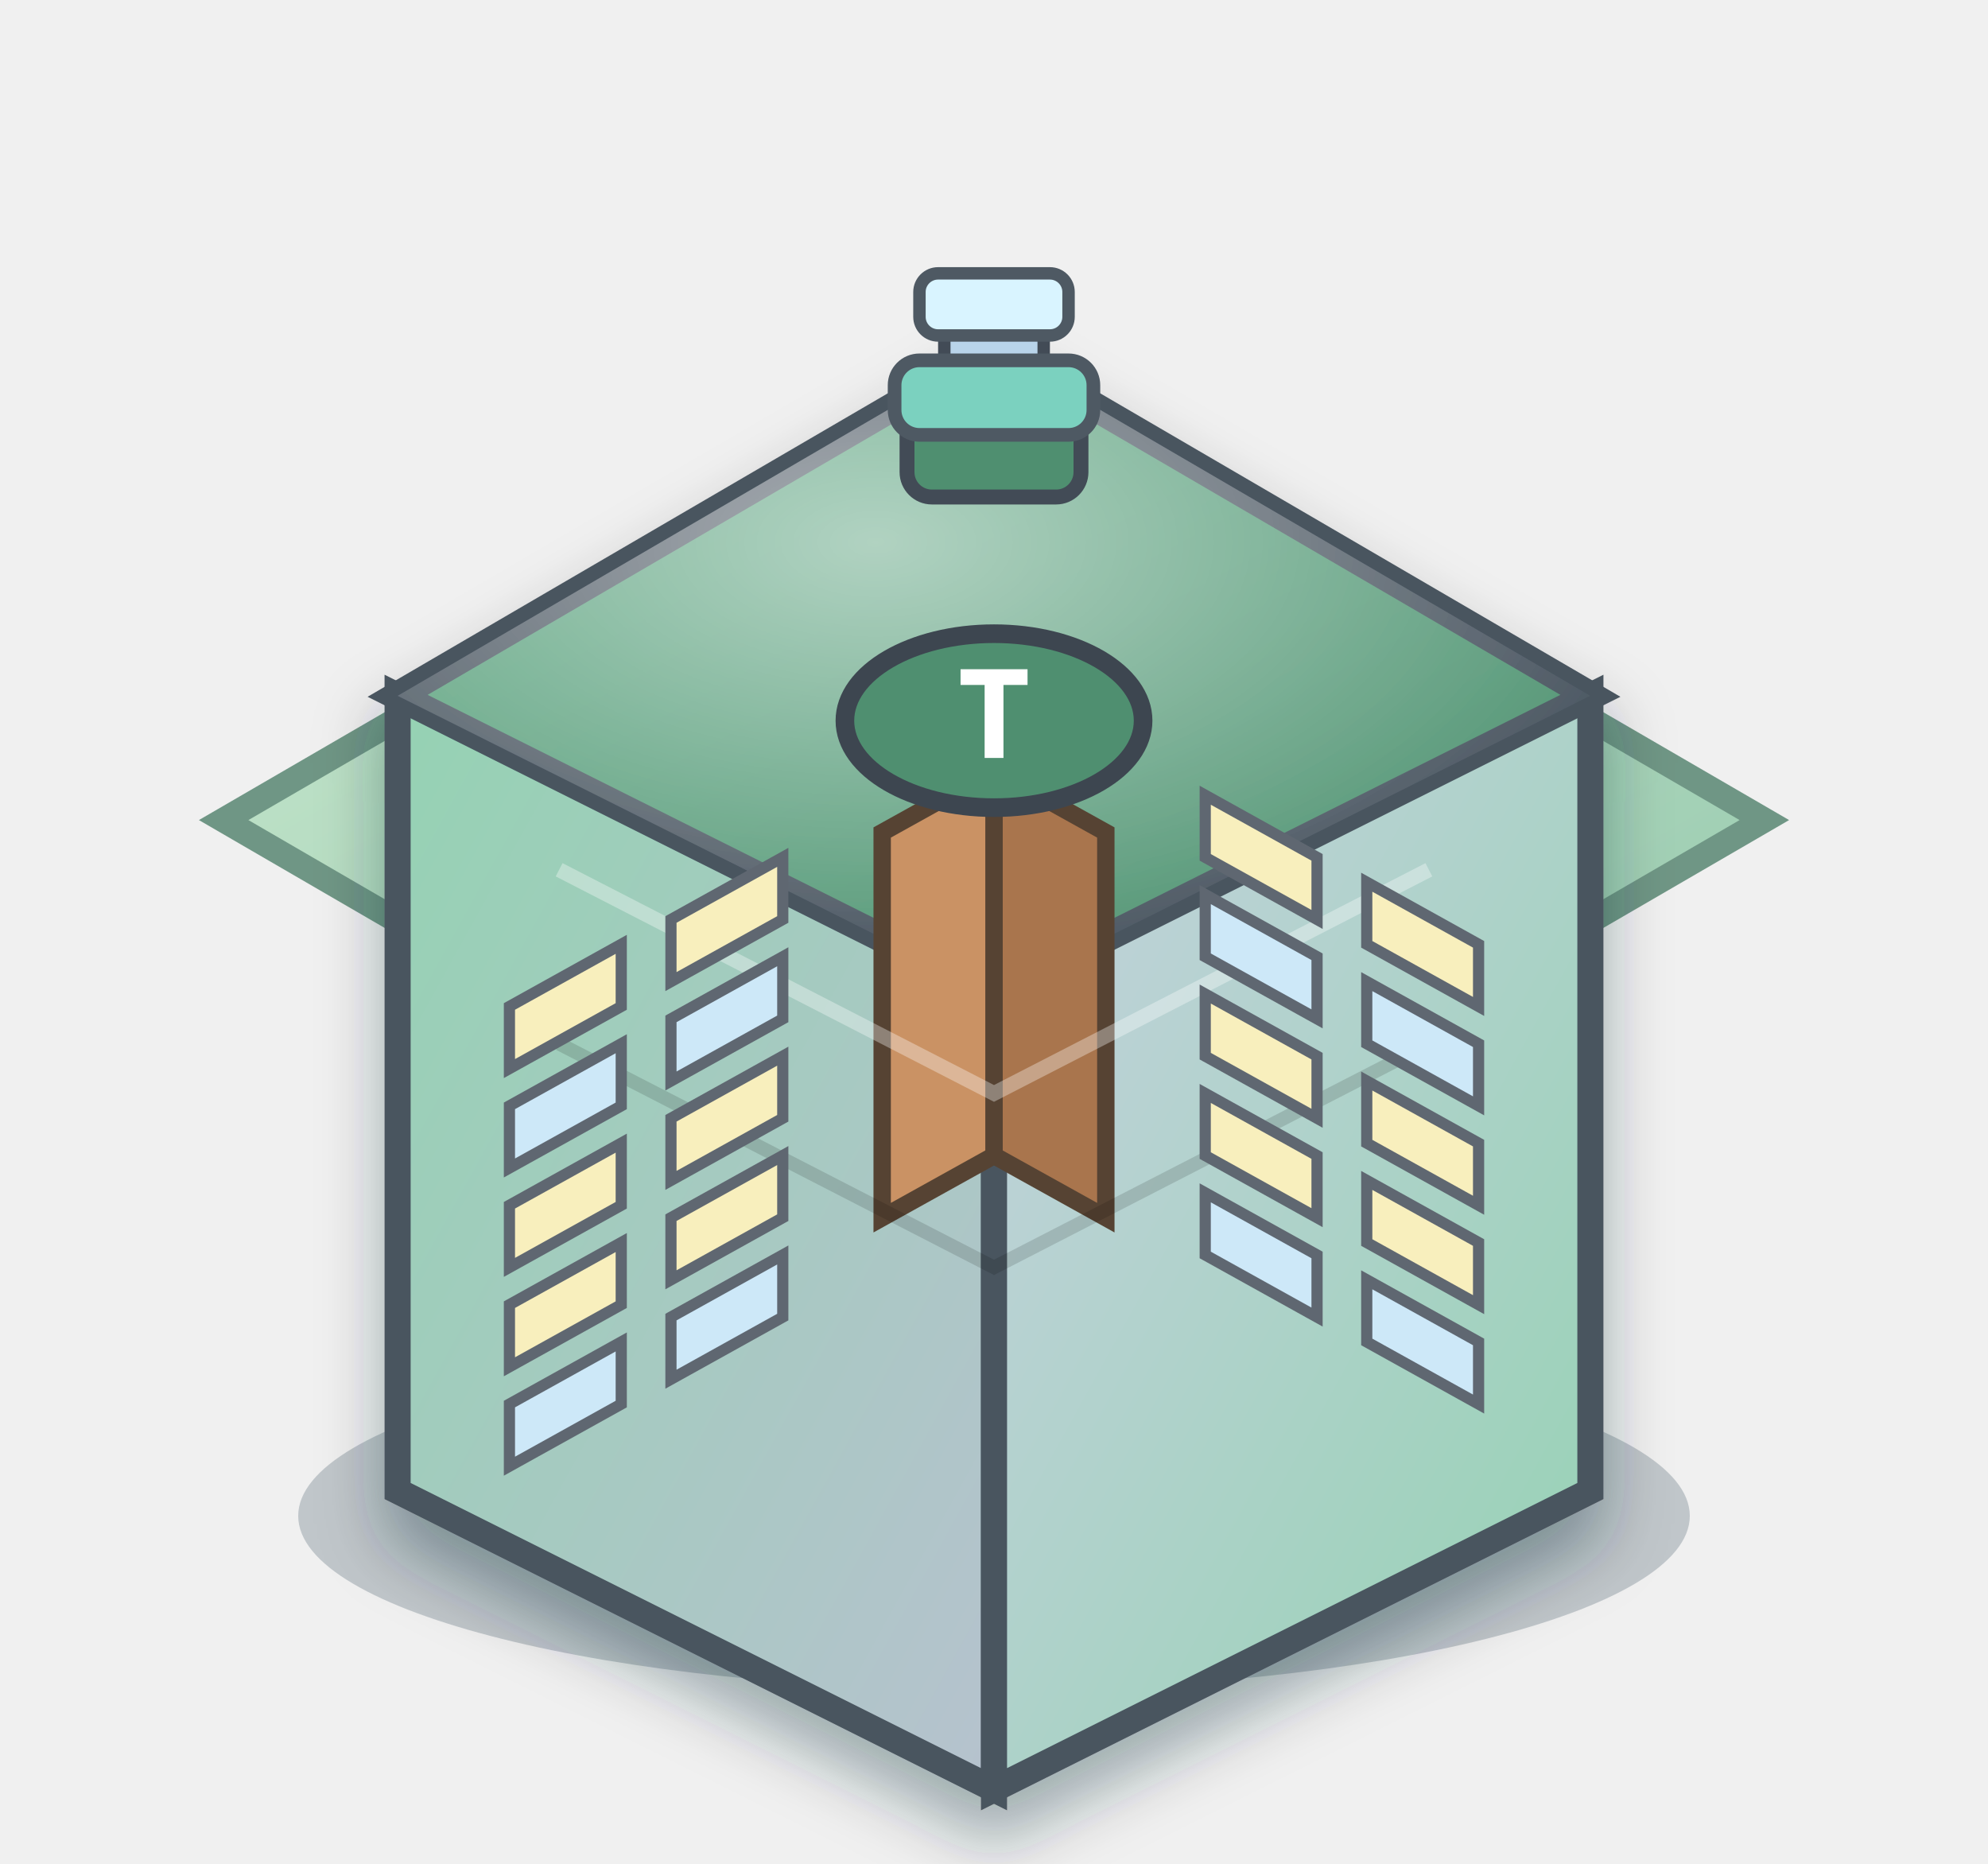
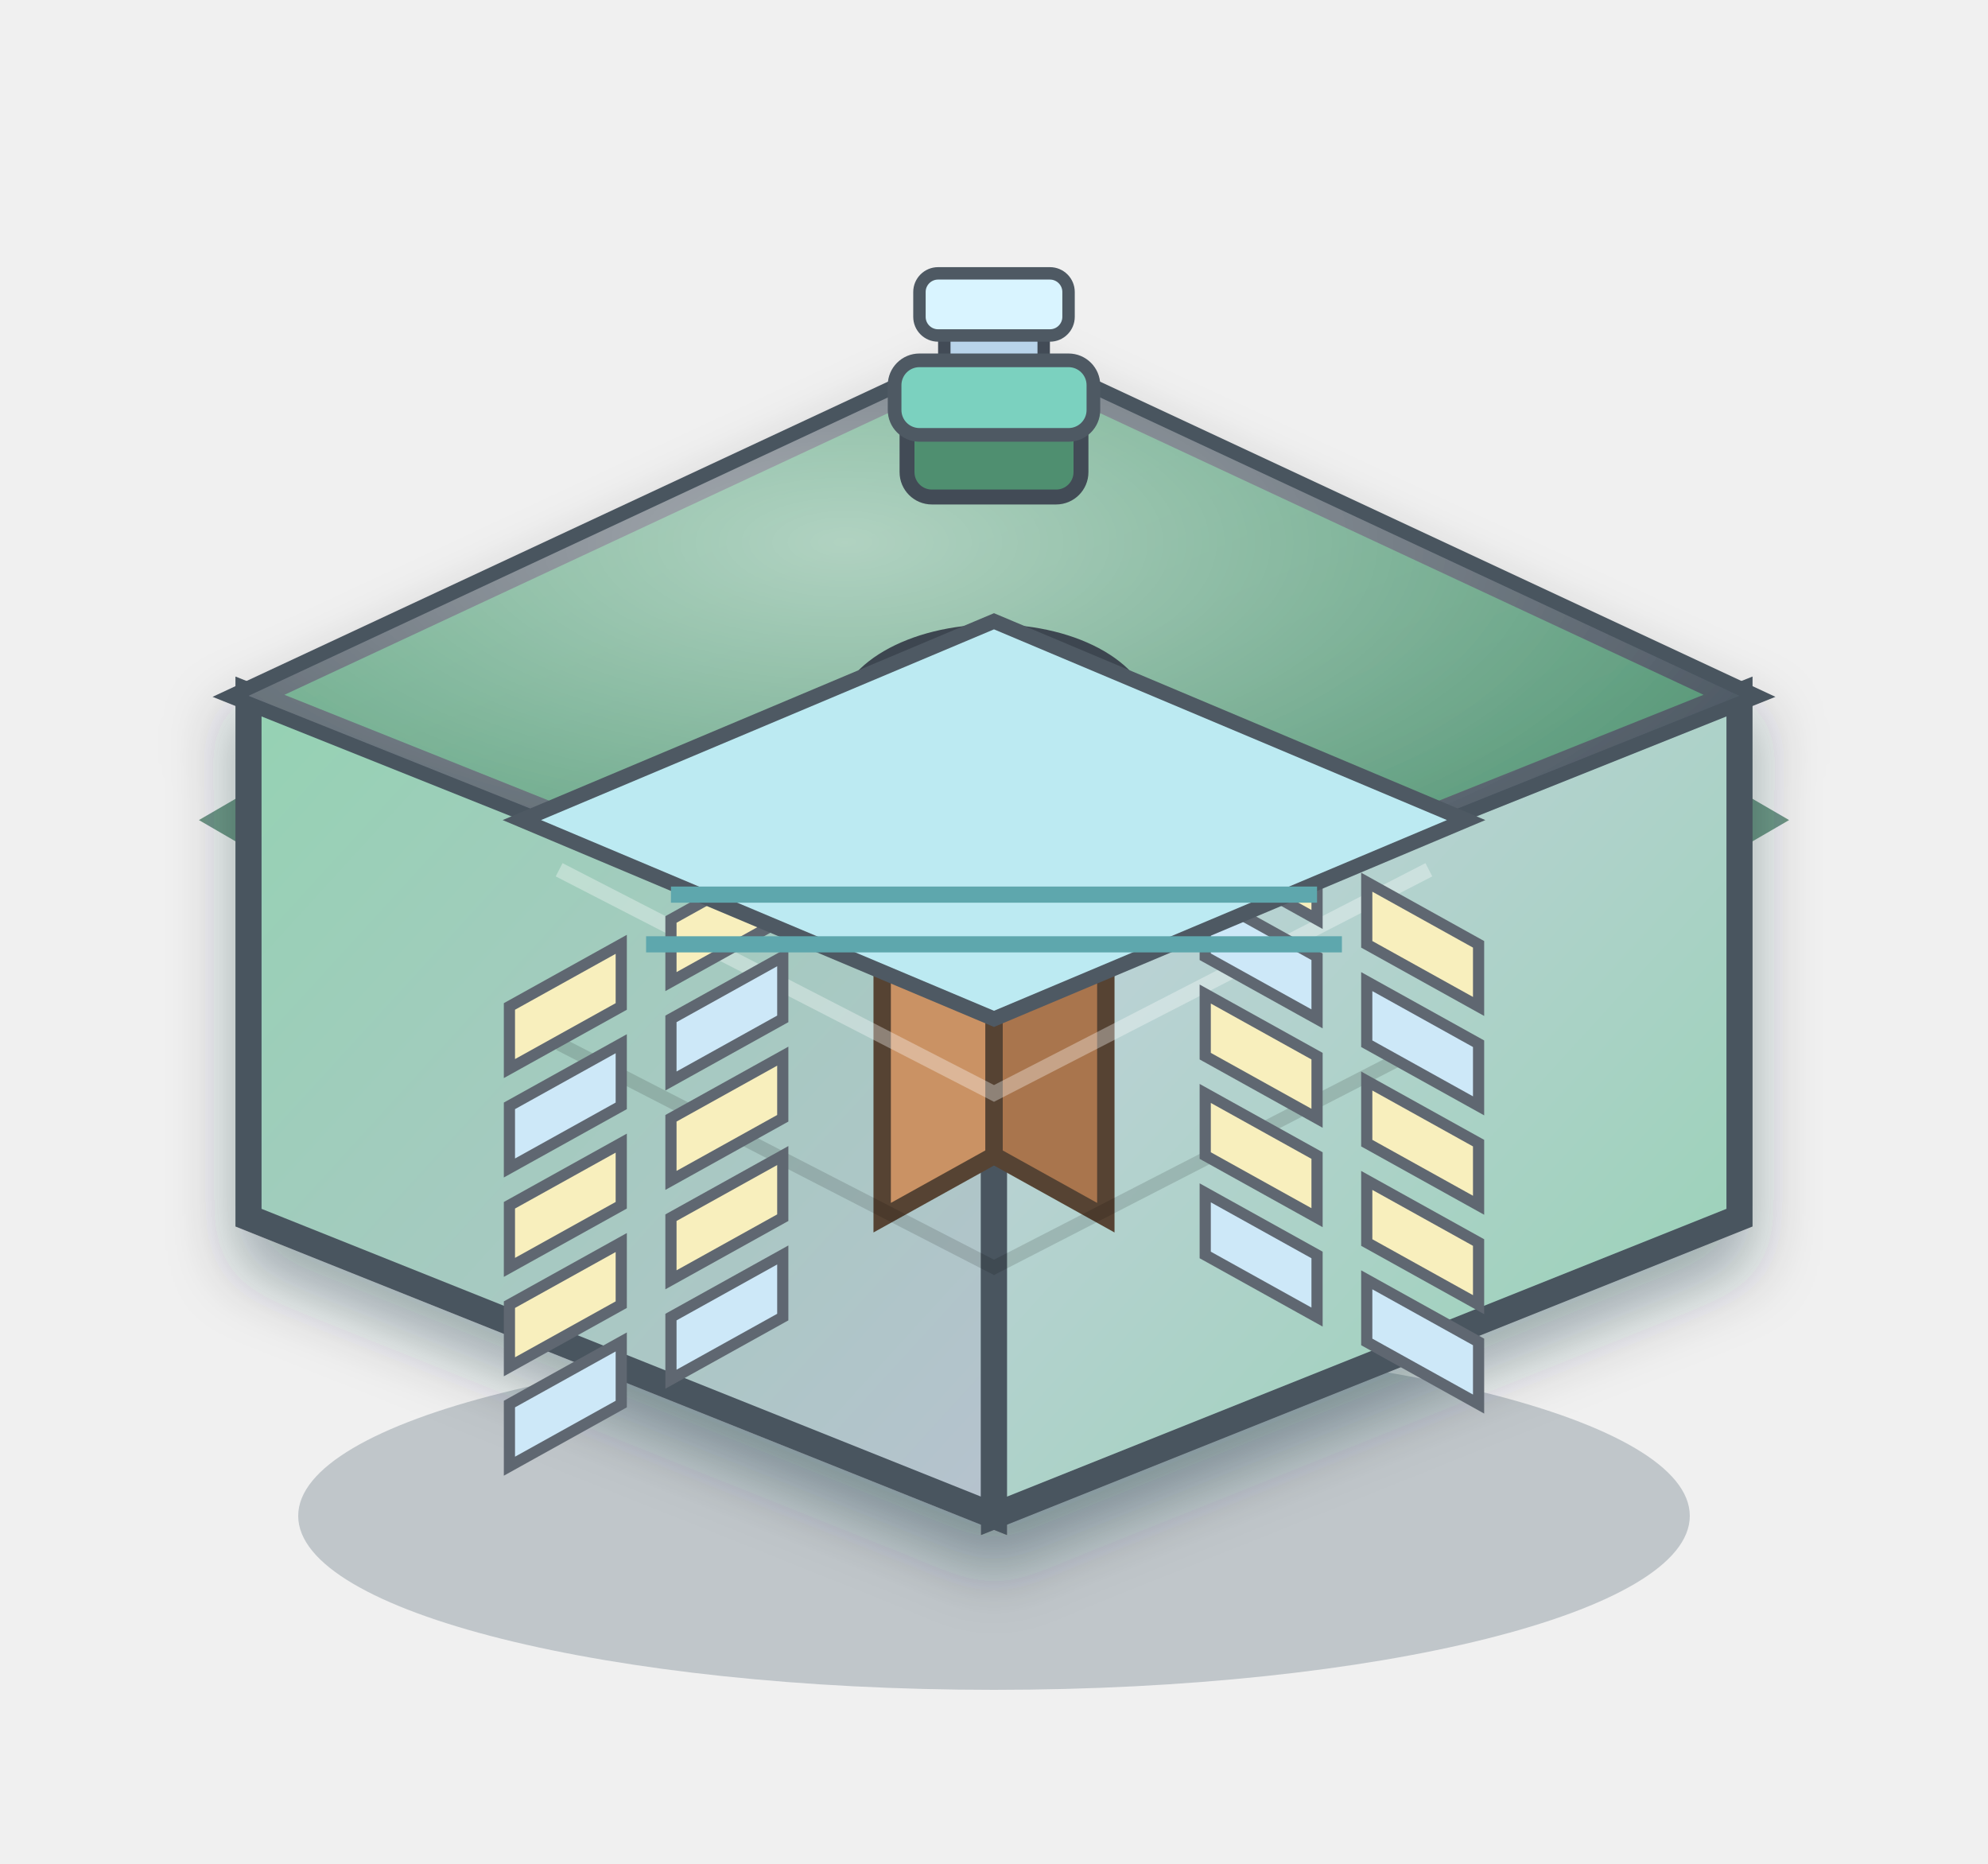
<svg xmlns="http://www.w3.org/2000/svg" width="160" height="150" viewBox="0 0 160 150" fill="none">
  <defs>
    <linearGradient id="ground" x1="0" y1="0" x2="1" y2="1">
      <stop offset="0%" stop-color="#c7e7cd" />
      <stop offset="100%" stop-color="#95c8ad" />
    </linearGradient>
    <linearGradient id="roofFace" x1="0" y1="0" x2="1" y2="1">
      <stop offset="0%" stop-color="#5ba780" />
      <stop offset="100%" stop-color="#4f8f70" />
    </linearGradient>
    <linearGradient id="wallL" x1="0" y1="0" x2="1" y2="1">
      <stop offset="0%" stop-color="#95d2b3" />
      <stop offset="100%" stop-color="#b6c2ce" />
    </linearGradient>
    <linearGradient id="wallR" x1="0" y1="0" x2="1" y2="1">
      <stop offset="0%" stop-color="#c6d2df" />
      <stop offset="100%" stop-color="#95d2b3" />
    </linearGradient>
    <radialGradient id="roofSpec" cx="40%" cy="30%" r="70%">
      <stop offset="0%" stop-color="#ffffff88" />
      <stop offset="100%" stop-color="#ffffff00" />
    </radialGradient>
    <filter id="softShadow" x="-20%" y="-20%" width="140%" height="140%">
      <feDropShadow dx="0" dy="3" stdDeviation="2.6" flood-color="#122a38" flood-opacity="0.35" />
    </filter>
  </defs>
  <ellipse cx="80" cy="122" rx="56" ry="14" fill="#173246" opacity="0.22" />
  <polygon points="80,30 142,66 80,102 18,66" fill="url(#ground)" stroke="#6f9685" stroke-width="2" />
  <g filter="url(#softShadow)">
-     <polygon points="32,56 80,80 80,144 32,120" fill="url(#wallL)" stroke="#48545f" stroke-width="2.1" />
-     <polygon points="128,56 80,80 80,144 128,120" fill="url(#wallR)" stroke="#48545f" stroke-width="2.1" />
-     <polygon points="80,28 128,56 80,80 32,56" fill="url(#roofFace)" stroke="#48545f" stroke-width="2.3" />
-     <polygon points="80,28 128,56 80,80 32,56" fill="url(#roofSpec)" />
+     <polygon points="20,56 80,80 80,122 20,98" fill="url(#wallL)" stroke="#48545f" stroke-width="2.1" />
+     <polygon points="140,56 80,80 80,122 140,98" fill="url(#wallR)" stroke="#48545f" stroke-width="2.1" />
+     <polygon points="80,28 140,56 80,80 20,56" fill="url(#roofFace)" stroke="#48545f" stroke-width="2.3" />
+     <polygon points="80,28 140,56 80,80 20,56" fill="url(#roofSpec)" />
  </g>
  <polygon points="80,62 89,67 89,98 80,93" fill="#a9754d" stroke="#564333" stroke-width="1.4" />
  <polygon points="80,62 71,67 71,98 80,93" fill="#ca9264" stroke="#564333" stroke-width="1.4" />
  <polyline points="45,70 80,88 115,70" stroke="#ffffff55" stroke-width="1.2" />
  <polyline points="45,84 80,102 115,84" stroke="#00000022" stroke-width="1.1" />
  <polygon points="97,64 106,69 106,74 97,69" fill="#f8efbd" stroke="#5f6771" stroke-width="0.9" />
  <polygon points="110,71 119,76 119,81 110,76" fill="#f8efbd" stroke="#5f6771" stroke-width="0.9" />
  <polygon points="97,72 106,77 106,82 97,77" fill="#cde8f8" stroke="#5f6771" stroke-width="0.9" />
  <polygon points="110,79 119,84 119,89 110,84" fill="#cde8f8" stroke="#5f6771" stroke-width="0.9" />
  <polygon points="97,80 106,85 106,90 97,85" fill="#f8efbd" stroke="#5f6771" stroke-width="0.9" />
  <polygon points="110,87 119,92 119,97 110,92" fill="#f8efbd" stroke="#5f6771" stroke-width="0.9" />
  <polygon points="97,88 106,93 106,98 97,93" fill="#f8efbd" stroke="#5f6771" stroke-width="0.9" />
  <polygon points="110,95 119,100 119,105 110,100" fill="#f8efbd" stroke="#5f6771" stroke-width="0.9" />
  <polygon points="97,96 106,101 106,106 97,101" fill="#cde8f8" stroke="#5f6771" stroke-width="0.9" />
  <polygon points="110,103 119,108 119,113 110,108" fill="#cde8f8" stroke="#5f6771" stroke-width="0.9" />
  <polygon points="63,69 54,74 54,79 63,74" fill="#f8efbd" stroke="#5f6771" stroke-width="0.9" />
  <polygon points="50,76 41,81 41,86 50,81" fill="#f8efbd" stroke="#5f6771" stroke-width="0.9" />
  <polygon points="63,77 54,82 54,87 63,82" fill="#cde8f8" stroke="#5f6771" stroke-width="0.9" />
  <polygon points="50,84 41,89 41,94 50,89" fill="#cde8f8" stroke="#5f6771" stroke-width="0.9" />
  <polygon points="63,85 54,90 54,95 63,90" fill="#f8efbd" stroke="#5f6771" stroke-width="0.9" />
  <polygon points="50,92 41,97 41,102 50,97" fill="#f8efbd" stroke="#5f6771" stroke-width="0.9" />
  <polygon points="63,93 54,98 54,103 63,98" fill="#f8efbd" stroke="#5f6771" stroke-width="0.9" />
  <polygon points="50,100 41,105 41,110 50,105" fill="#f8efbd" stroke="#5f6771" stroke-width="0.9" />
  <polygon points="63,101 54,106 54,111 63,106" fill="#cde8f8" stroke="#5f6771" stroke-width="0.9" />
  <polygon points="50,108 41,113 41,118 50,113" fill="#cde8f8" stroke="#5f6771" stroke-width="0.9" />
  <ellipse cx="80" cy="58" rx="12" ry="7" fill="#4f8f70" stroke="#3d4650" stroke-width="1.5" />
  <text x="80" y="61" font-size="10" text-anchor="middle" fill="#ffffff" font-family="Verdana" font-weight="700">T</text>
+   <polygon points="42,66 80,50 118,66 80,82" fill="#bceaf2" stroke="#4e5963" stroke-width="1.2" />
+   <line x1="54" y1="72" x2="106" y2="72" stroke="#5ea7ad" stroke-width="1.3" />
+   <line x1="52" y1="76" x2="108" y2="76" stroke="#5ea7ad" stroke-width="1.3" />
  <rect x="73" y="32" width="14" height="8" rx="2" fill="#4f8f70" stroke="#424b56" stroke-width="1.2" />
  <rect x="76" y="26" width="8" height="6" rx="1.5" fill="#b9d4ea" stroke="#424b56" stroke-width="1" />
  <rect x="72" y="29" width="16" height="6" rx="2" fill="#7bd1bf" stroke="#4e5963" stroke-width="1.1" />
  <rect x="74" y="22" width="12" height="5" rx="1.5" fill="#d9f4ff" stroke="#4e5963" stroke-width="1" />
</svg>
